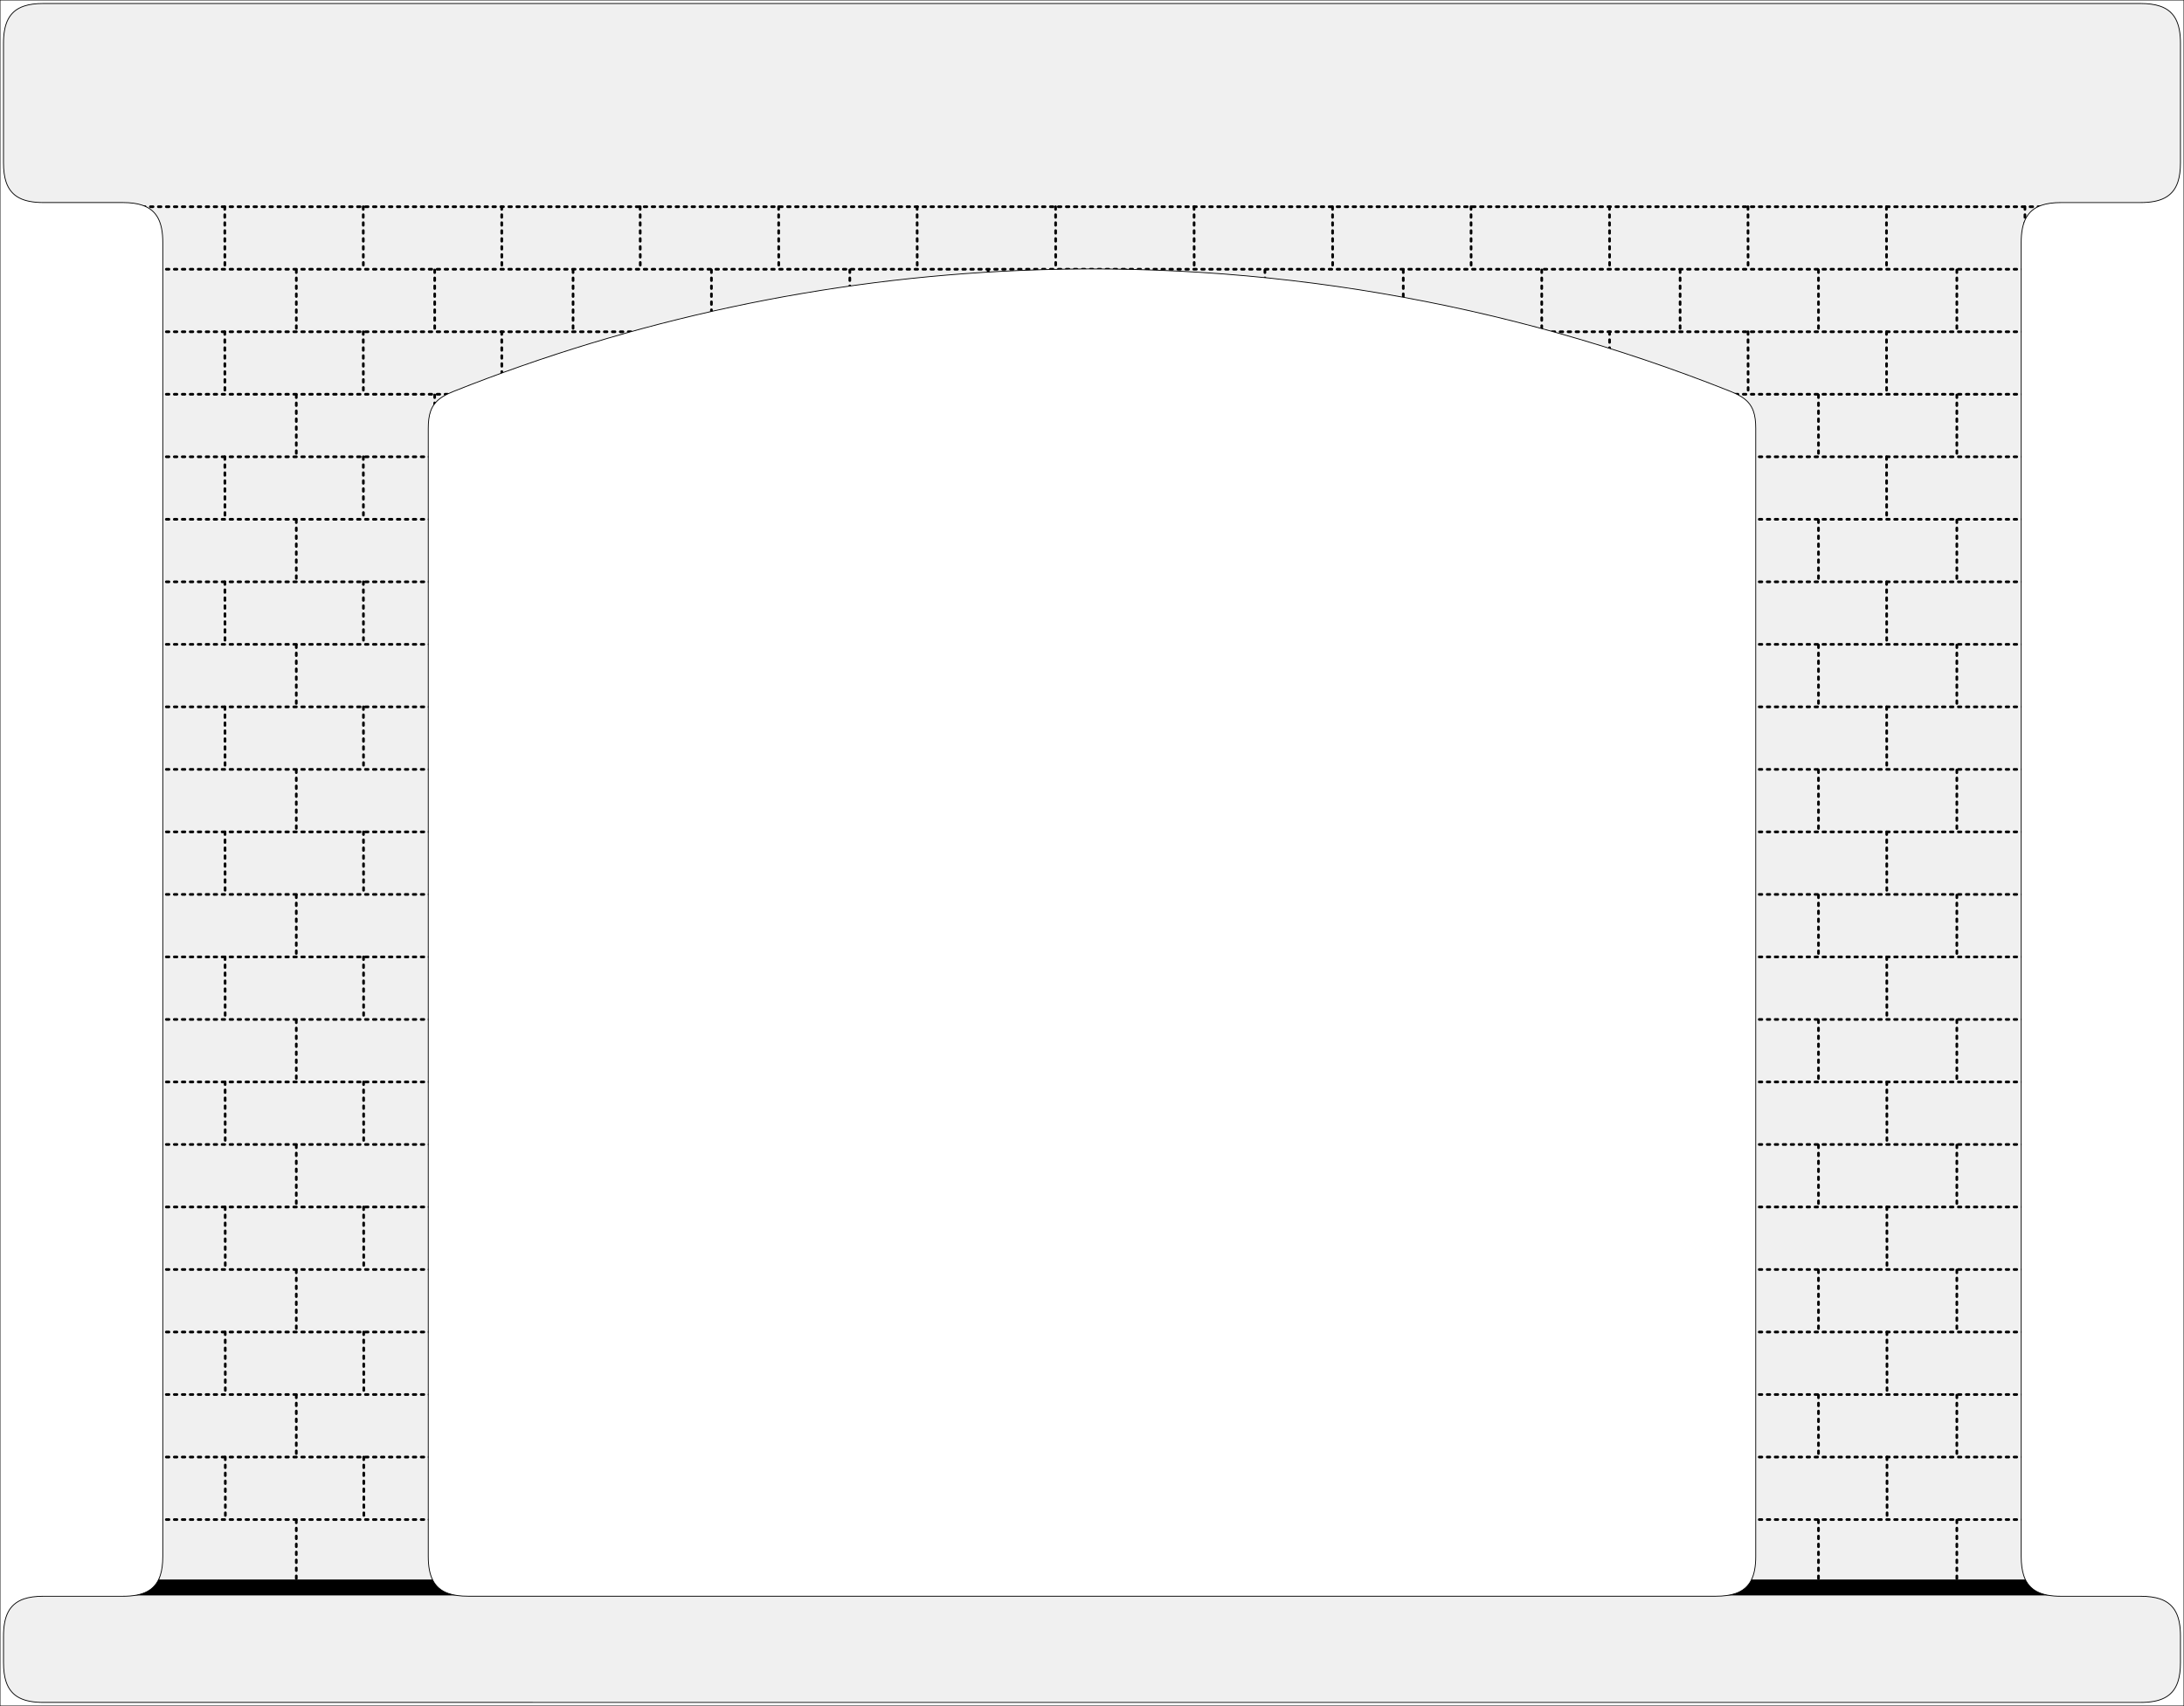
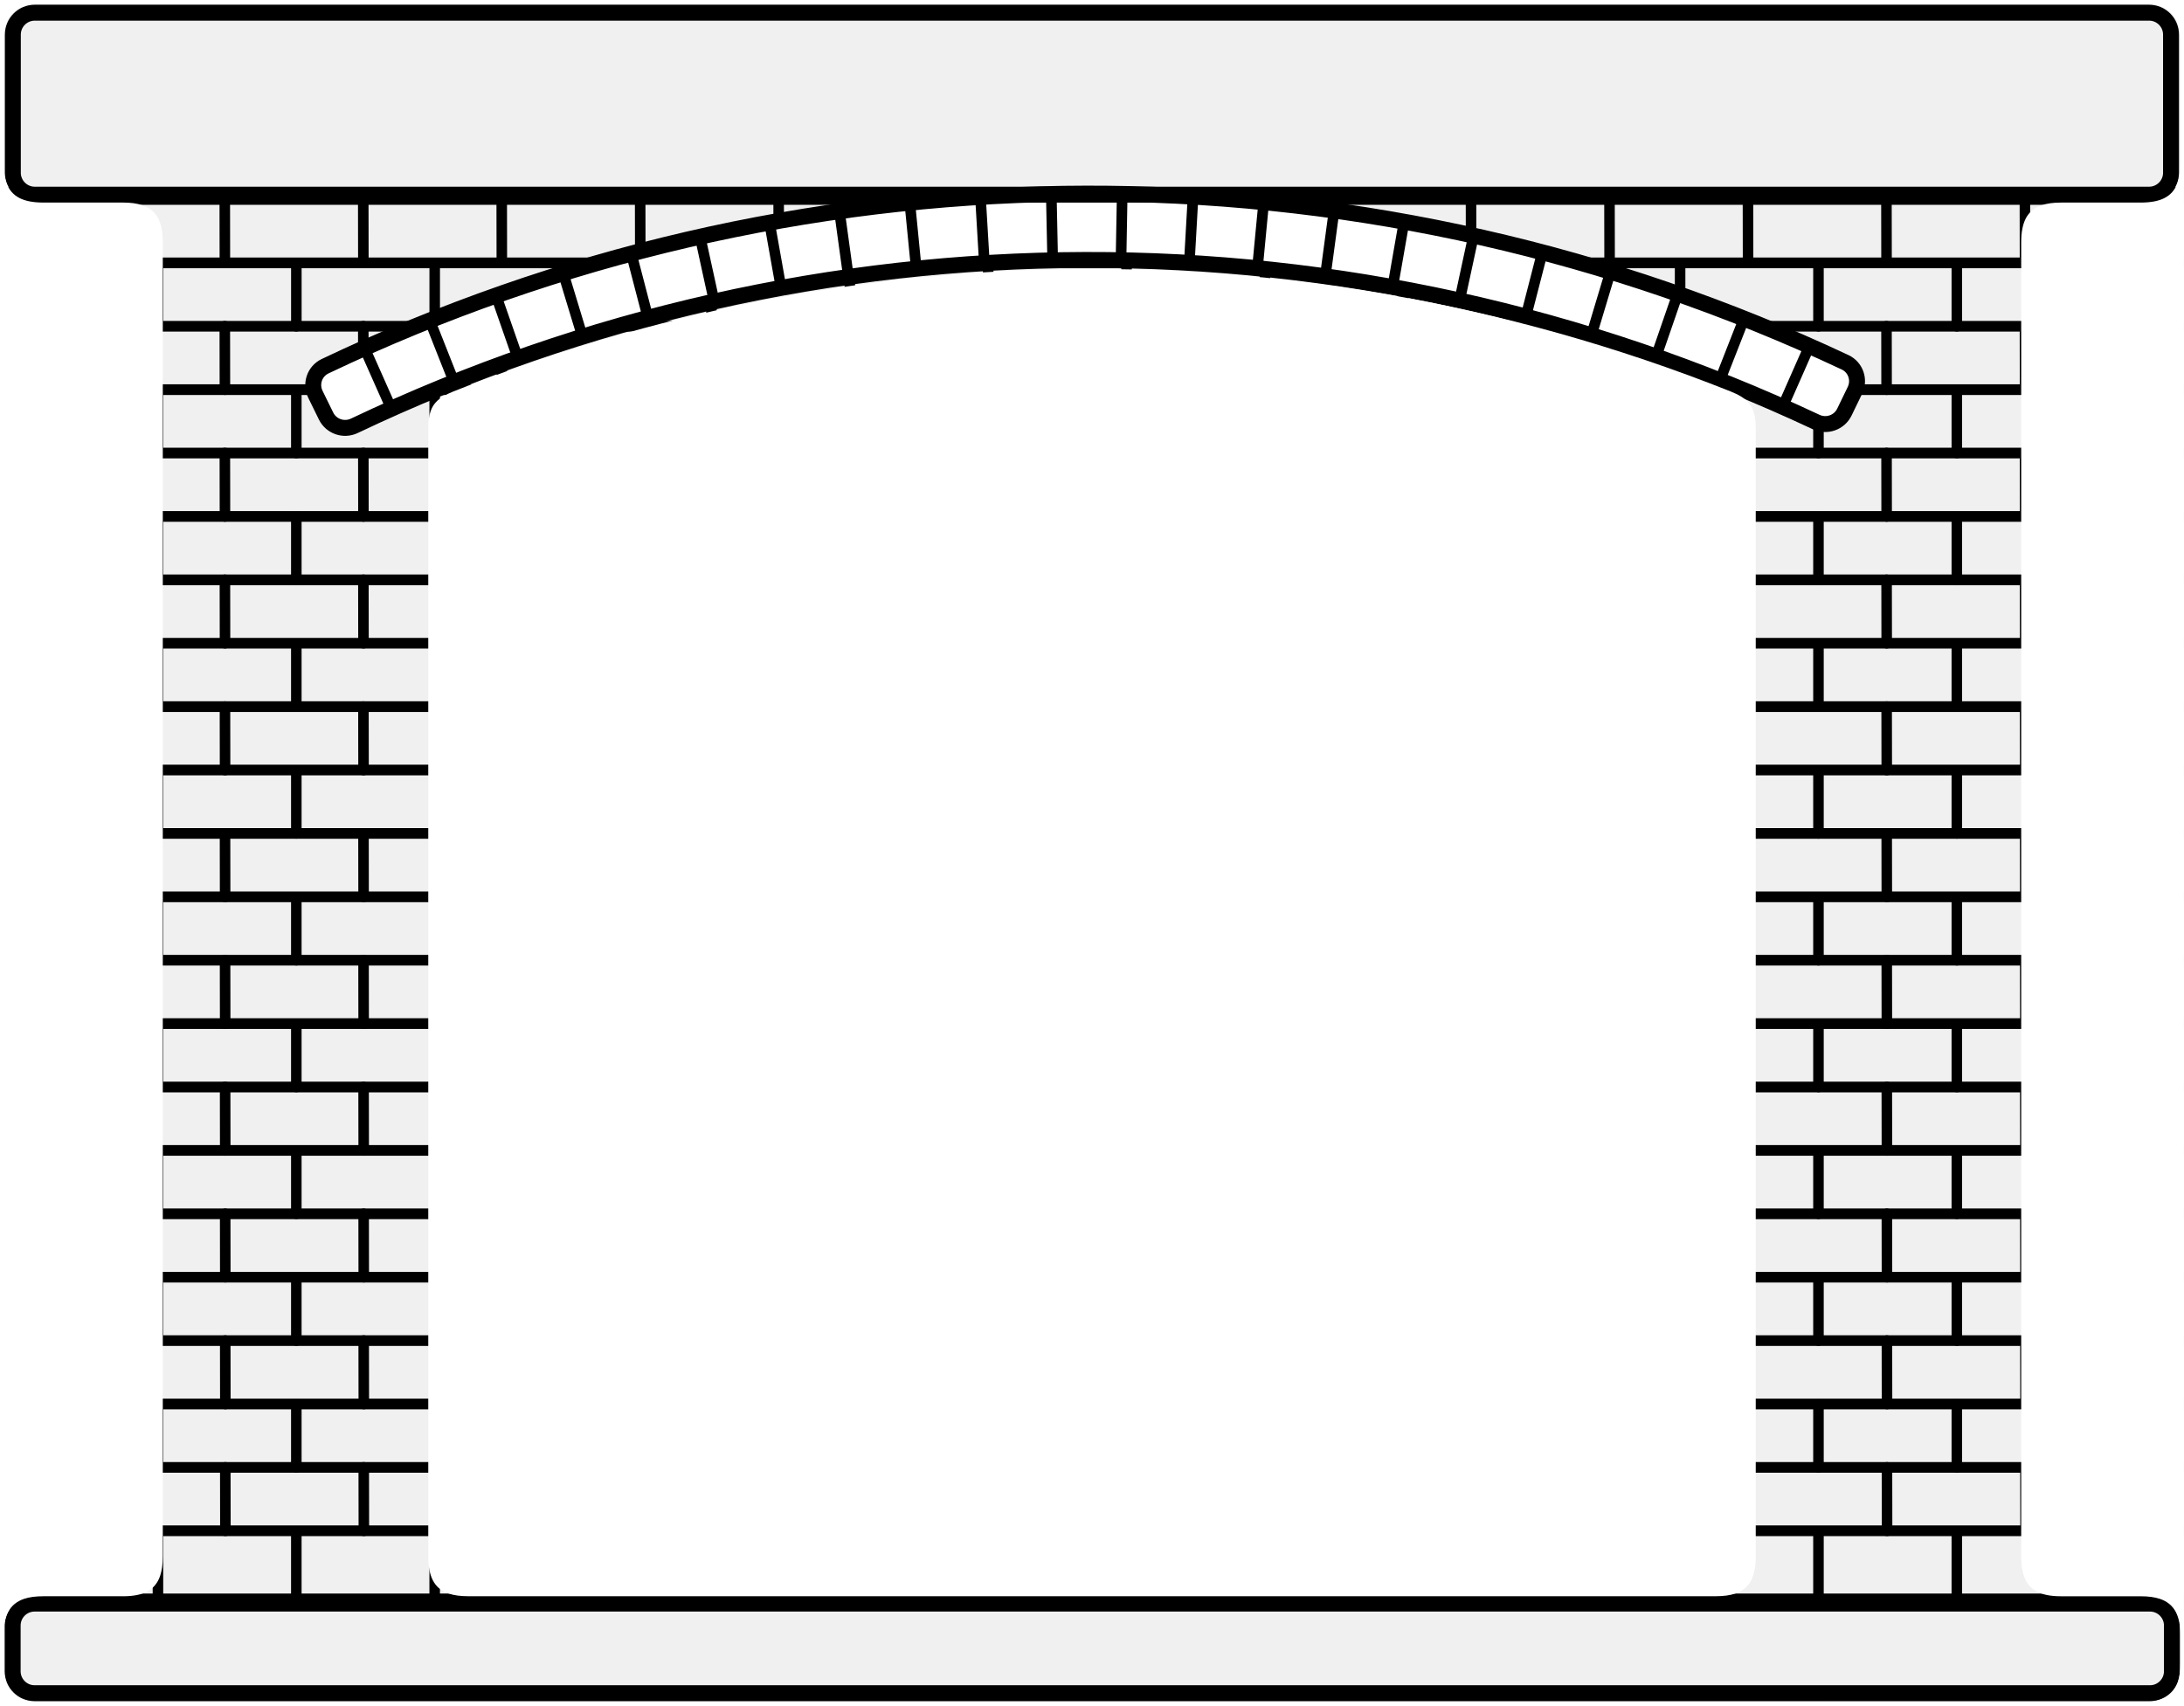
<svg xmlns="http://www.w3.org/2000/svg" width="82.265mm" height="64.265mm" viewBox="0 0 82.265 64.265" version="1.1" id="svg1" xml:space="preserve">
  <defs id="defs1">
    <marker id="DistanceX" orient="auto" refX="0" refY="0" style="overflow:visible">
      <path d="M 3,-3 -3,3 M 0,-5 V 5" style="stroke:#000000;stroke-width:0.5" id="path1" />
    </marker>
    <pattern id="Hatch" patternUnits="userSpaceOnUse" width="8" height="8" x="0" y="0">
      <path d="M8 4 l-4,4" stroke="#000000" stroke-width="0.25" linecap="square" id="path2" />
      <path d="M6 2 l-4,4" stroke="#000000" stroke-width="0.25" linecap="square" id="path3" />
      <path d="M4 0 l-4,4" stroke="#000000" stroke-width="0.25" linecap="square" id="path4" />
    </pattern>
    <symbol id="*MODEL_SPACE" />
    <symbol id="*PAPER_SPACE" />
  </defs>
  <g id="layer2" style="stroke-width:0.6;stroke-dasharray:none">
-     <path style="fill:#ffffff;stroke:#000000;stroke-width:0.6;stroke-linecap:round;stroke-linejoin:round;stroke-dasharray:none" d="M 0,59.8 H 82.265" id="path42" />
-     <path style="display:inline;fill:none;fill-opacity:1;fill-rule:nonzero;stroke:#000000;stroke-width:0.1;stroke-linecap:round;stroke-linejoin:round;stroke-dasharray:0.1,0.2;stroke-opacity:1;stroke-dashoffset:0" d="M 146.16,173.367 H 63.895 m 82.265,2.355 H 63.895 m 82.265,2.355 H 63.895 m 82.265,2.355 H 63.895 m 82.265,2.355 H 63.895 m 82.265,2.355 H 63.895 m 82.265,2.355 H 63.895 m 82.265,2.355 H 63.895 m 82.265,2.355 H 63.895 m 82.265,2.355 H 63.895 m 82.265,2.355 H 63.895 m 82.265,2.355 H 63.895 m 82.265,2.355 H 63.895 m 82.265,2.355 H 63.895 m 82.265,2.355 H 63.895 m 82.265,2.355 H 63.895 m 82.265,2.355 H 63.895 m 82.265,2.355 H 63.895 m 82.265,2.355 H 63.895 m 82.265,2.355 H 63.895 m 82.265,2.355 H 63.895 m 82.265,2.355 H 63.895" id="path104" transform="translate(-63.89529,-165.5799)" />
-     <path style="fill:none;fill-opacity:1;fill-rule:nonzero;stroke:#000000;stroke-width:0.1;stroke-linecap:round;stroke-linejoin:round;stroke-dasharray:0.1, 0.2;stroke-dashoffset:0;stroke-opacity:1" d="m 8.78,7.787 0.004,2.355 m 5.212,-2.355 0.004,2.355 m 5.212,-2.355 0.004,2.355 m 5.212,-2.355 0.004,2.355 M 29.643,7.787 29.647,10.142 m 5.212,-2.355 0.004,2.355 m 5.212,-2.355 0.004,2.355 m 5.212,-2.355 0.004,2.355 m 5.212,-2.355 0.004,2.355 m 5.212,-2.355 0.004,2.355 m 5.212,-2.355 0.004,2.355 m 5.212,-2.355 0.004,2.355 m 5.212,-2.355 0.004,2.355 m 5.212,-2.355 0.004,2.355 m 5.212,-2.355 0.004,2.355 m 5.212,-2.355 0.004,2.355 m -78.242,2.355 0.004,2.355 m 5.212,-2.355 0.004,2.355 m 5.212,-2.355 0.004,2.355 m 5.212,-2.355 0.004,2.355 m 5.212,-2.355 0.004,2.355 m 5.212,-2.355 0.004,2.355 m 5.212,-2.355 0.004,2.355 m 5.212,-2.355 0.004,2.355 m 5.212,-2.355 0.004,2.355 m 5.212,-2.355 0.004,2.355 m 5.212,-2.355 0.004,2.355 m 5.212,-2.355 0.004,2.355 m 5.212,-2.355 0.004,2.355 m 5.212,-2.355 0.004,2.355 m 5.212,-2.355 0.004,2.355 m 5.212,-2.355 0.004,2.355 m -78.242,2.355 0.004,2.355 m 5.212,-2.355 0.004,2.355 m 5.212,-2.355 0.004,2.355 m 5.212,-2.355 0.004,2.355 m 5.212,-2.355 0.004,2.355 m 5.212,-2.355 0.004,2.355 m 5.212,-2.355 0.004,2.355 m 5.212,-2.355 0.004,2.355 m 5.212,-2.355 0.004,2.355 m 5.212,-2.355 0.004,2.355 m 5.212,-2.355 0.004,2.355 m 5.212,-2.355 0.004,2.355 m 5.212,-2.355 0.004,2.355 m 5.212,-2.355 0.004,2.355 m 5.212,-2.355 0.004,2.355 m 5.212,-2.355 0.004,2.355 m -78.242,2.355 0.004,2.355 m 5.212,-2.355 0.004,2.355 m 5.212,-2.355 0.004,2.355 m 5.212,-2.355 0.004,2.355 m 5.212,-2.355 0.004,2.355 m 5.212,-2.355 0.004,2.355 m 5.212,-2.355 0.004,2.355 m 5.212,-2.355 0.004,2.355 m 5.212,-2.355 0.004,2.355 m 5.212,-2.355 0.004,2.355 m 5.212,-2.355 0.004,2.355 m 5.212,-2.355 0.004,2.355 m 5.212,-2.355 0.004,2.355 m 5.212,-2.355 0.004,2.355 m 5.212,-2.355 0.004,2.355 m 5.212,-2.355 0.004,2.355 m -78.242,2.355 0.004,2.355 m 5.212,-2.355 0.004,2.355 m 5.212,-2.355 0.004,2.355 m 5.212,-2.355 0.004,2.355 m 5.212,-2.355 0.004,2.355 m 5.212,-2.355 0.004,2.355 m 5.212,-2.355 0.004,2.355 m 5.212,-2.355 0.004,2.355 m 5.212,-2.355 0.004,2.355 m 5.212,-2.355 0.004,2.355 m 5.212,-2.355 0.004,2.355 m 5.212,-2.355 0.004,2.355 m 5.212,-2.355 0.004,2.355 m 5.212,-2.355 0.004,2.355 m 5.212,-2.355 0.004,2.355 m 5.212,-2.355 0.004,2.355 m -78.242,2.355 0.004,2.355 m 5.212,-2.355 0.004,2.355 m 5.212,-2.355 0.004,2.355 m 5.212,-2.355 0.004,2.355 m 5.212,-2.355 0.004,2.355 m 5.212,-2.355 0.004,2.355 m 5.212,-2.355 0.004,2.355 m 5.212,-2.355 0.004,2.355 m 5.212,-2.355 0.004,2.355 m 5.212,-2.355 0.004,2.355 m 5.212,-2.355 0.004,2.355 m 5.212,-2.355 0.004,2.355 m 5.212,-2.355 0.004,2.355 m 5.212,-2.355 0.004,2.355 m 5.212,-2.355 0.004,2.355 m 5.212,-2.355 0.004,2.355 m -78.242,2.355 0.004,2.355 m 5.212,-2.355 0.004,2.355 m 5.212,-2.355 0.004,2.355 m 5.212,-2.355 0.004,2.355 m 5.212,-2.355 0.004,2.355 m 5.212,-2.355 0.004,2.355 m 5.212,-2.355 0.004,2.355 m 5.212,-2.355 0.004,2.355 m 5.212,-2.355 0.004,2.355 m 5.212,-2.355 0.004,2.355 m 5.212,-2.355 0.004,2.355 m 5.212,-2.355 0.004,2.355 m 5.212,-2.355 0.004,2.355 m 5.212,-2.355 0.004,2.355 m 5.212,-2.355 0.004,2.355 m 5.212,-2.355 0.004,2.355 m -78.242,2.355 0.004,2.355 m 5.212,-2.355 0.004,2.355 m 5.212,-2.355 0.004,2.355 m 5.212,-2.355 0.004,2.355 m 5.212,-2.355 0.004,2.355 m 5.212,-2.355 0.004,2.355 m 5.212,-2.355 0.004,2.355 m 5.212,-2.355 0.004,2.355 m 5.212,-2.355 0.004,2.355 m 5.212,-2.355 0.004,2.355 m 5.212,-2.355 0.004,2.355 m 5.212,-2.355 0.004,2.355 m 5.212,-2.355 0.004,2.355 m 5.212,-2.355 0.004,2.355 m 5.212,-2.355 0.004,2.355 m 5.212,-2.355 0.004,2.355 m -78.242,2.355 0.004,2.355 m 5.212,-2.355 0.004,2.355 m 5.212,-2.355 0.004,2.355 m 5.212,-2.355 0.004,2.355 m 5.212,-2.355 0.004,2.355 m 5.212,-2.355 0.004,2.355 m 5.212,-2.355 0.004,2.355 m 5.212,-2.355 0.004,2.355 m 5.212,-2.355 0.004,2.355 m 5.212,-2.355 0.004,2.355 m 5.212,-2.355 0.004,2.355 m 5.212,-2.355 0.004,2.355 m 5.212,-2.355 0.004,2.355 m 5.212,-2.355 0.004,2.355 m 5.212,-2.355 0.004,2.355 m 5.212,-2.355 0.004,2.355 m -78.242,2.355 0.004,2.355 m 5.212,-2.355 0.004,2.355 m 5.212,-2.355 0.004,2.355 m 5.212,-2.355 0.004,2.355 m 5.212,-2.355 0.004,2.355 m 5.212,-2.355 0.004,2.355 m 5.212,-2.355 0.004,2.355 m 5.212,-2.355 0.004,2.355 m 5.212,-2.355 0.004,2.355 m 5.212,-2.355 0.004,2.355 m 5.212,-2.355 0.004,2.355 m 5.212,-2.355 0.004,2.355 m 5.212,-2.355 0.004,2.355 m 5.212,-2.355 0.004,2.355 m 5.212,-2.355 0.004,2.355 m 5.212,-2.355 0.004,2.355 m -78.242,2.355 0.004,2.355 m 5.212,-2.355 0.004,2.355 m 5.212,-2.355 0.004,2.355 m 5.212,-2.355 0.004,2.355 m 5.212,-2.355 0.004,2.355 m 5.212,-2.355 0.004,2.355 m 5.212,-2.355 0.004,2.355 m 5.212,-2.355 0.004,2.355 m 5.212,-2.355 0.004,2.355 m 5.212,-2.355 0.004,2.355 m 5.212,-2.355 0.004,2.355 m 5.212,-2.355 0.004,2.355 m 5.212,-2.355 0.004,2.355 m 5.212,-2.355 0.004,2.355 m 5.212,-2.355 0.004,2.355 m 5.212,-2.355 0.004,2.355" id="path113" transform="translate(-5.529833)" />
-     <path style="fill:none;fill-opacity:1;fill-rule:nonzero;stroke:#000000;stroke-width:0.1;stroke-linecap:round;stroke-linejoin:round;stroke-dasharray:0.1, 0.2;stroke-dashoffset:0;stroke-opacity:1" d="m 11.161,10.169 v 2.328 m 5.212,-2.328 v 2.328 m 5.212,-2.328 v 2.328 m 5.212,-2.328 v 2.328 m 5.212,-2.328 v 2.328 m 5.212,-2.328 v 2.328 m 5.212,-2.328 v 2.328 m 5.212,-2.328 v 2.328 m 5.212,-2.328 v 2.328 m 5.212,-2.328 v 2.328 M 63.284,10.169 v 2.328 m 5.212,-2.328 v 2.328 m 5.212,-2.328 v 2.328 m 5.212,-2.328 v 2.328 m 5.212,-2.328 v 2.328 m 5.212,-2.328 v 2.328 m -78.184,2.381 v 2.328 m 5.212,-2.328 v 2.328 m 5.212,-2.328 v 2.328 m 5.212,-2.328 v 2.328 m 5.212,-2.328 v 2.328 m 5.212,-2.328 v 2.328 m 5.212,-2.328 v 2.328 m 5.212,-2.328 v 2.328 m 5.212,-2.328 v 2.328 m 5.212,-2.328 v 2.328 M 63.284,14.878 v 2.328 m 5.212,-2.328 v 2.328 m 5.212,-2.328 v 2.328 m 5.212,-2.328 v 2.328 m 5.212,-2.328 v 2.328 m 5.212,-2.328 v 2.328 m -78.184,2.381 v 2.328 m 5.212,-2.328 v 2.328 m 5.212,-2.328 v 2.328 m 5.212,-2.328 v 2.328 m 5.212,-2.328 v 2.328 m 5.212,-2.328 v 2.328 m 5.212,-2.328 v 2.328 m 5.212,-2.328 v 2.328 m 5.212,-2.328 v 2.328 m 5.212,-2.328 v 2.328 M 63.284,19.588 v 2.328 m 5.212,-2.328 v 2.328 m 5.212,-2.328 v 2.328 m 5.212,-2.328 v 2.328 m 5.212,-2.328 v 2.328 m 5.212,-2.328 v 2.328 m -78.184,2.381 v 2.328 m 5.212,-2.328 v 2.328 m 5.212,-2.328 v 2.328 m 5.212,-2.328 v 2.328 m 5.212,-2.328 v 2.328 m 5.212,-2.328 v 2.328 m 5.212,-2.328 v 2.328 m 5.212,-2.328 v 2.328 m 5.212,-2.328 v 2.328 m 5.212,-2.328 V 26.626 M 63.284,24.297 v 2.328 m 5.212,-2.328 v 2.328 m 5.212,-2.328 v 2.328 m 5.212,-2.328 v 2.328 m 5.212,-2.328 v 2.328 m 5.212,-2.328 v 2.328 m -78.184,2.381 v 2.328 m 5.212,-2.328 v 2.328 m 5.212,-2.328 v 2.328 m 5.212,-2.328 v 2.328 m 5.212,-2.328 v 2.328 m 5.212,-2.328 v 2.328 m 5.212,-2.328 v 2.328 m 5.212,-2.328 v 2.328 m 5.212,-2.328 v 2.328 m 5.212,-2.328 v 2.328 M 63.284,29.007 v 2.328 m 5.212,-2.328 v 2.328 m 5.212,-2.328 v 2.328 m 5.212,-2.328 v 2.328 m 5.212,-2.328 v 2.328 m 5.212,-2.328 v 2.328 m -78.184,2.381 v 2.328 m 5.212,-2.328 v 2.328 m 5.212,-2.328 v 2.328 m 5.212,-2.328 v 2.328 m 5.212,-2.328 v 2.328 m 5.212,-2.328 v 2.328 m 5.212,-2.328 v 2.328 m 5.212,-2.328 v 2.328 m 5.212,-2.328 v 2.328 m 5.212,-2.328 v 2.328 M 63.284,33.717 v 2.328 m 5.212,-2.328 v 2.328 m 5.212,-2.328 v 2.328 m 5.212,-2.328 v 2.328 m 5.212,-2.328 v 2.328 m 5.212,-2.328 v 2.328 m -78.184,2.381 v 2.328 m 5.212,-2.328 v 2.328 m 5.212,-2.328 v 2.328 m 5.212,-2.328 v 2.328 m 5.212,-2.328 v 2.328 m 5.212,-2.328 v 2.328 m 5.212,-2.328 v 2.328 m 5.212,-2.328 v 2.328 m 5.212,-2.328 v 2.328 m 5.212,-2.328 v 2.328 M 63.284,38.426 v 2.328 m 5.212,-2.328 v 2.328 m 5.212,-2.328 v 2.328 m 5.212,-2.328 v 2.328 m 5.212,-2.328 v 2.328 m 5.212,-2.328 v 2.328 m -78.184,2.381 v 2.328 m 5.212,-2.328 v 2.328 m 5.212,-2.328 v 2.328 m 5.212,-2.328 v 2.328 m 5.212,-2.328 v 2.328 m 5.212,-2.328 v 2.328 m 5.212,-2.328 v 2.328 m 5.212,-2.328 v 2.328 m 5.212,-2.328 v 2.328 m 5.212,-2.328 v 2.328 M 63.284,43.136 v 2.328 m 5.212,-2.328 v 2.328 m 5.212,-2.328 v 2.328 m 5.212,-2.328 v 2.328 m 5.212,-2.328 v 2.328 m 5.212,-2.328 v 2.328 m -78.184,2.381 v 2.328 m 5.212,-2.328 v 2.328 m 5.212,-2.328 v 2.328 m 5.212,-2.328 v 2.328 m 5.212,-2.328 v 2.328 m 5.212,-2.328 v 2.328 m 5.212,-2.328 v 2.328 m 5.212,-2.328 v 2.328 m 5.212,-2.328 v 2.328 m 5.212,-2.328 V 50.174 M 63.284,47.845 v 2.328 m 5.212,-2.328 v 2.328 m 5.212,-2.328 v 2.328 m 5.212,-2.328 v 2.328 m 5.212,-2.328 v 2.328 m 5.212,-2.328 v 2.328 m -78.184,2.381 v 2.328 m 5.212,-2.328 v 2.328 m 5.212,-2.328 v 2.328 m 5.212,-2.328 v 2.328 m 5.212,-2.328 v 2.328 m 5.212,-2.328 v 2.328 m 5.212,-2.328 v 2.328 m 5.212,-2.328 v 2.328 m 5.212,-2.328 v 2.328 m 5.212,-2.328 v 2.328 M 63.284,52.555 v 2.328 m 5.212,-2.328 v 2.328 m 5.212,-2.328 v 2.328 m 5.212,-2.328 v 2.328 m 5.212,-2.328 v 2.328 m 5.212,-2.328 v 2.328 m -78.184,2.381 v 2.328 m 5.212,-2.328 v 2.328 m 5.212,-2.328 v 2.328 m 5.212,-2.328 v 2.328 m 5.212,-2.328 v 2.328 m 5.212,-2.328 v 2.328 m 5.212,-2.328 v 2.328 m 5.212,-2.328 v 2.328 m 5.212,-2.328 v 2.328 m 5.212,-2.328 v 2.328 M 63.284,57.265 v 2.328 m 5.212,-2.328 v 2.328 m 5.212,-2.328 v 2.328 m 5.212,-2.328 v 2.328 m 5.212,-2.328 v 2.328 m 5.212,-2.328 v 2.328" id="path114" transform="translate(-5.211083)" />
+     <path style="fill:#ffffff;stroke:#000000;stroke-width:0.6;stroke-linecap:round;stroke-linejoin:round;stroke-dasharray:none" d="M 0,60.329 H 82.265" id="path42" />
+     <g id="g2" transform="matrix(0.999983,0,0,1.014076,7.0049632e-4,-0.3829034)" style="stroke-width:0.397;stroke-dasharray:none">
+       <path style="display:inline;fill:none;fill-opacity:1;fill-rule:nonzero;stroke:#000000;stroke-width:0.397;stroke-linecap:round;stroke-linejoin:round;stroke-dasharray:none;stroke-dashoffset:0;stroke-opacity:1" d="M 146.16,173.367 H 63.895 m 82.265,2.355 H 63.895 m 82.265,2.355 H 63.895 m 82.265,2.355 H 63.895 m 82.265,2.355 H 63.895 m 82.265,2.355 H 63.895 m 82.265,2.355 H 63.895 m 82.265,2.355 H 63.895 m 82.265,2.355 H 63.895 m 82.265,2.355 H 63.895 m 82.265,2.355 H 63.895 m 82.265,2.355 H 63.895 m 82.265,2.355 H 63.895 m 82.265,2.355 H 63.895 m 82.265,2.355 H 63.895 m 82.265,2.355 H 63.895 m 82.265,2.355 H 63.895 m 82.265,2.355 H 63.895 m 82.265,2.355 H 63.895 m 82.265,2.355 H 63.895 m 82.265,2.355 H 63.895 m 82.265,2.355 H 63.895" id="path104" transform="translate(-63.89529,-165.5799)" />
+       <path style="fill:none;fill-opacity:1;fill-rule:nonzero;stroke:#000000;stroke-width:0.397;stroke-linecap:round;stroke-linejoin:round;stroke-dasharray:none;stroke-dashoffset:0;stroke-opacity:1" d="m 8.78,7.787 0.004,2.355 m 5.212,-2.355 0.004,2.355 m 5.212,-2.355 0.004,2.355 m 5.212,-2.355 0.004,2.355 M 29.643,7.787 29.647,10.142 m 5.212,-2.355 0.004,2.355 m 5.212,-2.355 0.004,2.355 m 5.212,-2.355 0.004,2.355 m 5.212,-2.355 0.004,2.355 m 5.212,-2.355 0.004,2.355 m 5.212,-2.355 0.004,2.355 m 5.212,-2.355 0.004,2.355 m 5.212,-2.355 0.004,2.355 m 5.212,-2.355 0.004,2.355 m 5.212,-2.355 0.004,2.355 m 5.212,-2.355 0.004,2.355 m -78.242,2.355 0.004,2.355 m 5.212,-2.355 0.004,2.355 m 5.212,-2.355 0.004,2.355 m 5.212,-2.355 0.004,2.355 m 5.212,-2.355 0.004,2.355 m 5.212,-2.355 0.004,2.355 m 5.212,-2.355 0.004,2.355 m 5.212,-2.355 0.004,2.355 m 5.212,-2.355 0.004,2.355 m 5.212,-2.355 0.004,2.355 m 5.212,-2.355 0.004,2.355 m 5.212,-2.355 0.004,2.355 m 5.212,-2.355 0.004,2.355 m 5.212,-2.355 0.004,2.355 m 5.212,-2.355 0.004,2.355 m 5.212,-2.355 0.004,2.355 m -78.242,2.355 0.004,2.355 m 5.212,-2.355 0.004,2.355 m 5.212,-2.355 0.004,2.355 m 5.212,-2.355 0.004,2.355 m 5.212,-2.355 0.004,2.355 m 5.212,-2.355 0.004,2.355 m 5.212,-2.355 0.004,2.355 m 5.212,-2.355 0.004,2.355 m 5.212,-2.355 0.004,2.355 m 5.212,-2.355 0.004,2.355 m 5.212,-2.355 0.004,2.355 m 5.212,-2.355 0.004,2.355 m 5.212,-2.355 0.004,2.355 m 5.212,-2.355 0.004,2.355 m 5.212,-2.355 0.004,2.355 m 5.212,-2.355 0.004,2.355 m -78.242,2.355 0.004,2.355 m 5.212,-2.355 0.004,2.355 m 5.212,-2.355 0.004,2.355 m 5.212,-2.355 0.004,2.355 m 5.212,-2.355 0.004,2.355 m 5.212,-2.355 0.004,2.355 m 5.212,-2.355 0.004,2.355 m 5.212,-2.355 0.004,2.355 m 5.212,-2.355 0.004,2.355 m 5.212,-2.355 0.004,2.355 m 5.212,-2.355 0.004,2.355 m 5.212,-2.355 0.004,2.355 m 5.212,-2.355 0.004,2.355 m 5.212,-2.355 0.004,2.355 m 5.212,-2.355 0.004,2.355 m 5.212,-2.355 0.004,2.355 m -78.242,2.355 0.004,2.355 m 5.212,-2.355 0.004,2.355 m 5.212,-2.355 0.004,2.355 m 5.212,-2.355 0.004,2.355 m 5.212,-2.355 0.004,2.355 m 5.212,-2.355 0.004,2.355 m 5.212,-2.355 0.004,2.355 m 5.212,-2.355 0.004,2.355 m 5.212,-2.355 0.004,2.355 m 5.212,-2.355 0.004,2.355 m 5.212,-2.355 0.004,2.355 m 5.212,-2.355 0.004,2.355 m 5.212,-2.355 0.004,2.355 m 5.212,-2.355 0.004,2.355 m 5.212,-2.355 0.004,2.355 m 5.212,-2.355 0.004,2.355 m -78.242,2.355 0.004,2.355 m 5.212,-2.355 0.004,2.355 m 5.212,-2.355 0.004,2.355 m 5.212,-2.355 0.004,2.355 m 5.212,-2.355 0.004,2.355 m 5.212,-2.355 0.004,2.355 m 5.212,-2.355 0.004,2.355 m 5.212,-2.355 0.004,2.355 m 5.212,-2.355 0.004,2.355 m 5.212,-2.355 0.004,2.355 m 5.212,-2.355 0.004,2.355 m 5.212,-2.355 0.004,2.355 m 5.212,-2.355 0.004,2.355 m 5.212,-2.355 0.004,2.355 m 5.212,-2.355 0.004,2.355 m 5.212,-2.355 0.004,2.355 m -78.242,2.355 0.004,2.355 m 5.212,-2.355 0.004,2.355 m 5.212,-2.355 0.004,2.355 m 5.212,-2.355 0.004,2.355 m 5.212,-2.355 0.004,2.355 m 5.212,-2.355 0.004,2.355 m 5.212,-2.355 0.004,2.355 m 5.212,-2.355 0.004,2.355 m 5.212,-2.355 0.004,2.355 m 5.212,-2.355 0.004,2.355 m 5.212,-2.355 0.004,2.355 m 5.212,-2.355 0.004,2.355 m 5.212,-2.355 0.004,2.355 m 5.212,-2.355 0.004,2.355 m 5.212,-2.355 0.004,2.355 m 5.212,-2.355 0.004,2.355 m -78.242,2.355 0.004,2.355 m 5.212,-2.355 0.004,2.355 m 5.212,-2.355 0.004,2.355 m 5.212,-2.355 0.004,2.355 m 5.212,-2.355 0.004,2.355 m 5.212,-2.355 0.004,2.355 m 5.212,-2.355 0.004,2.355 m 5.212,-2.355 0.004,2.355 m 5.212,-2.355 0.004,2.355 m 5.212,-2.355 0.004,2.355 m 5.212,-2.355 0.004,2.355 m 5.212,-2.355 0.004,2.355 m 5.212,-2.355 0.004,2.355 m 5.212,-2.355 0.004,2.355 m 5.212,-2.355 0.004,2.355 m 5.212,-2.355 0.004,2.355 m -78.242,2.355 0.004,2.355 m 5.212,-2.355 0.004,2.355 m 5.212,-2.355 0.004,2.355 m 5.212,-2.355 0.004,2.355 m 5.212,-2.355 0.004,2.355 m 5.212,-2.355 0.004,2.355 m 5.212,-2.355 0.004,2.355 m 5.212,-2.355 0.004,2.355 m 5.212,-2.355 0.004,2.355 m 5.212,-2.355 0.004,2.355 m 5.212,-2.355 0.004,2.355 m 5.212,-2.355 0.004,2.355 m 5.212,-2.355 0.004,2.355 m 5.212,-2.355 0.004,2.355 m 5.212,-2.355 0.004,2.355 m 5.212,-2.355 0.004,2.355 m -78.242,2.355 0.004,2.355 m 5.212,-2.355 0.004,2.355 m 5.212,-2.355 0.004,2.355 m 5.212,-2.355 0.004,2.355 m 5.212,-2.355 0.004,2.355 m 5.212,-2.355 0.004,2.355 m 5.212,-2.355 0.004,2.355 m 5.212,-2.355 0.004,2.355 m 5.212,-2.355 0.004,2.355 m 5.212,-2.355 0.004,2.355 m 5.212,-2.355 0.004,2.355 m 5.212,-2.355 0.004,2.355 m 5.212,-2.355 0.004,2.355 m 5.212,-2.355 0.004,2.355 m 5.212,-2.355 0.004,2.355 m 5.212,-2.355 0.004,2.355 m -78.242,2.355 0.004,2.355 m 5.212,-2.355 0.004,2.355 m 5.212,-2.355 0.004,2.355 m 5.212,-2.355 0.004,2.355 m 5.212,-2.355 0.004,2.355 m 5.212,-2.355 0.004,2.355 m 5.212,-2.355 0.004,2.355 m 5.212,-2.355 0.004,2.355 m 5.212,-2.355 0.004,2.355 m 5.212,-2.355 0.004,2.355 m 5.212,-2.355 0.004,2.355 m 5.212,-2.355 0.004,2.355 m 5.212,-2.355 0.004,2.355 m 5.212,-2.355 0.004,2.355 m 5.212,-2.355 0.004,2.355 m 5.212,-2.355 0.004,2.355" id="path113" transform="translate(-5.529833)" />
+       <path style="fill:none;fill-opacity:1;fill-rule:nonzero;stroke:#000000;stroke-width:0.397;stroke-linecap:round;stroke-linejoin:round;stroke-dasharray:none;stroke-dashoffset:0;stroke-opacity:1" d="m 11.161,10.169 v 2.328 m 5.212,-2.328 v 2.328 m 5.212,-2.328 v 2.328 m 5.212,-2.328 v 2.328 m 5.212,-2.328 v 2.328 m 5.212,-2.328 v 2.328 m 5.212,-2.328 v 2.328 m 5.212,-2.328 v 2.328 m 5.212,-2.328 v 2.328 m 5.212,-2.328 v 2.328 M 63.284,10.169 v 2.328 m 5.212,-2.328 v 2.328 m 5.212,-2.328 v 2.328 m 5.212,-2.328 v 2.328 m 5.212,-2.328 v 2.328 m -72.972,2.381 v 2.328 m 5.212,-2.328 v 2.328 m 5.212,-2.328 v 2.328 m 5.212,-2.328 v 2.328 m 5.212,-2.328 v 2.328 m 5.212,-2.328 v 2.328 m 5.212,-2.328 v 2.328 m 5.212,-2.328 v 2.328 m 5.212,-2.328 v 2.328 m 5.212,-2.328 v 2.328 M 63.284,14.878 v 2.328 m 5.212,-2.328 v 2.328 m 5.212,-2.328 v 2.328 m 5.212,-2.328 v 2.328 m 5.212,-2.328 v 2.328 m -72.972,2.381 v 2.328 m 5.212,-2.328 v 2.328 m 5.212,-2.328 v 2.328 m 5.212,-2.328 v 2.328 m 5.212,-2.328 v 2.328 m 5.212,-2.328 v 2.328 m 5.212,-2.328 v 2.328 m 5.212,-2.328 v 2.328 m 5.212,-2.328 v 2.328 m 5.212,-2.328 v 2.328 M 63.284,19.588 v 2.328 m 5.212,-2.328 v 2.328 m 5.212,-2.328 v 2.328 m 5.212,-2.328 v 2.328 m 5.212,-2.328 v 2.328 m -72.972,2.381 v 2.328 m 5.212,-2.328 v 2.328 m 5.212,-2.328 v 2.328 m 5.212,-2.328 v 2.328 m 5.212,-2.328 v 2.328 m 5.212,-2.328 v 2.328 m 5.212,-2.328 v 2.328 m 5.212,-2.328 v 2.328 m 5.212,-2.328 v 2.328 m 5.212,-2.328 V 26.626 M 63.284,24.297 v 2.328 m 5.212,-2.328 v 2.328 m 5.212,-2.328 v 2.328 m 5.212,-2.328 v 2.328 m 5.212,-2.328 v 2.328 m -72.972,2.381 v 2.328 m 5.212,-2.328 v 2.328 m 5.212,-2.328 v 2.328 m 5.212,-2.328 v 2.328 m 5.212,-2.328 v 2.328 m 5.212,-2.328 v 2.328 m 5.212,-2.328 v 2.328 m 5.212,-2.328 v 2.328 m 5.212,-2.328 v 2.328 m 5.212,-2.328 v 2.328 M 63.284,29.007 v 2.328 m 5.212,-2.328 v 2.328 m 5.212,-2.328 v 2.328 m 5.212,-2.328 v 2.328 m 5.212,-2.328 v 2.328 m -72.972,2.381 v 2.328 m 5.212,-2.328 v 2.328 m 5.212,-2.328 v 2.328 m 5.212,-2.328 v 2.328 m 5.212,-2.328 v 2.328 m 5.212,-2.328 v 2.328 m 5.212,-2.328 v 2.328 m 5.212,-2.328 v 2.328 m 5.212,-2.328 v 2.328 m 5.212,-2.328 v 2.328 M 63.284,33.717 v 2.328 m 5.212,-2.328 v 2.328 m 5.212,-2.328 v 2.328 m 5.212,-2.328 v 2.328 m 5.212,-2.328 v 2.328 m -72.972,2.381 v 2.328 m 5.212,-2.328 v 2.328 m 5.212,-2.328 v 2.328 m 5.212,-2.328 v 2.328 m 5.212,-2.328 v 2.328 m 5.212,-2.328 v 2.328 m 5.212,-2.328 v 2.328 m 5.212,-2.328 v 2.328 m 5.212,-2.328 v 2.328 m 5.212,-2.328 v 2.328 M 63.284,38.426 v 2.328 m 5.212,-2.328 v 2.328 m 5.212,-2.328 v 2.328 m 5.212,-2.328 v 2.328 m 5.212,-2.328 v 2.328 m -72.972,2.381 v 2.328 m 5.212,-2.328 v 2.328 m 5.212,-2.328 v 2.328 m 5.212,-2.328 v 2.328 m 5.212,-2.328 v 2.328 m 5.212,-2.328 v 2.328 m 5.212,-2.328 v 2.328 m 5.212,-2.328 v 2.328 m 5.212,-2.328 v 2.328 m 5.212,-2.328 v 2.328 M 63.284,43.136 v 2.328 m 5.212,-2.328 v 2.328 m 5.212,-2.328 v 2.328 m 5.212,-2.328 v 2.328 m 5.212,-2.328 v 2.328 m -72.972,2.381 v 2.328 m 5.212,-2.328 v 2.328 m 5.212,-2.328 v 2.328 m 5.212,-2.328 v 2.328 m 5.212,-2.328 v 2.328 m 5.212,-2.328 v 2.328 m 5.212,-2.328 v 2.328 m 5.212,-2.328 v 2.328 m 5.212,-2.328 v 2.328 m 5.212,-2.328 V 50.174 M 63.284,47.845 v 2.328 m 5.212,-2.328 v 2.328 m 5.212,-2.328 v 2.328 m 5.212,-2.328 v 2.328 m 5.212,-2.328 v 2.328 m -72.972,2.381 v 2.328 m 5.212,-2.328 v 2.328 m 5.212,-2.328 v 2.328 m 5.212,-2.328 v 2.328 m 5.212,-2.328 v 2.328 m 5.212,-2.328 v 2.328 m 5.212,-2.328 v 2.328 m 5.212,-2.328 v 2.328 m 5.212,-2.328 v 2.328 m 5.212,-2.328 v 2.328 M 63.284,52.555 v 2.328 m 5.212,-2.328 v 2.328 m 5.212,-2.328 v 2.328 m 5.212,-2.328 v 2.328 m 5.212,-2.328 v 2.328 m -72.972,2.381 v 2.328 m 5.212,-2.328 v 2.328 m 5.212,-2.328 v 2.328 m 5.212,-2.328 v 2.328 m 5.212,-2.328 v 2.328 m 5.212,-2.328 v 2.328 m 5.212,-2.328 v 2.328 m 5.212,-2.328 v 2.328 m 5.212,-2.328 v 2.328 m 5.212,-2.328 v 2.328 M 63.284,57.265 v 2.328 m 5.212,-2.328 v 2.328 m 5.212,-2.328 v 2.328 m 5.212,-2.328 v 2.328 m 5.212,-2.328 v 2.328" id="path114" transform="translate(-5.211083)" />
+     </g>
+     <path d="M 65.188,14.747 C 56.678,11.357 47.547,9.804 38.395,10.19 h 8e-5 c -7.312,0.308 -14.519,1.849 -21.318,4.557" style="display:none;fill:none;fill-opacity:1;stroke:#000000;stroke-width:5.03;stroke-linecap:butt;stroke-linejoin:bevel;stroke-dasharray:none;stroke-opacity:1;paint-order:normal" id="path1-9" />
+     <path style="fill:#ffffff;stroke:#000000;stroke-width:0.6;stroke-linecap:round;stroke-linejoin:round;stroke-dasharray:none" d="M -0.046,7.351 H 82.219" id="path42-2" />
+     <g id="g8" transform="translate(-0.3858894,0.1826568)">
+       <path style="color:#000000;fill:#ffffff;fill-opacity:1;stroke:#000000;stroke-width:2.268;stroke-linecap:round;stroke-linejoin:round;stroke-dasharray:none;stroke-opacity:1" d="M 93.184,22.221 C 57.21,22.74 21.326,30.926 -11.95,46.772 c -1.496,0.712 -2.109,2.512 -1.379,3.999 l 1.519,3.096 c 0.73,1.487 2.526,2.1 4.023,1.388 C 58.01,23.959 134.367,23.761 200.325,54.717 c 1.5,0.704 3.293,0.082 4.016,-1.409 l 1.504,-3.104 c 0.722,-1.491 0.1,-3.287 -1.4,-3.992 C 171.087,30.538 135.16,22.538 99.184,22.205 c -1.657,-0.015 -4.343,-0.008 -6,0.016 z" id="path6" transform="matrix(0.2645833,0,0,0.2645833,15.79289,1.237968)" />
+       <path style="fill:none;stroke:#000000;stroke-width:1.512;stroke-linecap:round;stroke-linejoin:round;stroke-dasharray:none;stroke-dashoffset:0;paint-order:normal" id="path5" transform="matrix(0.2645833,0,0,0.2645833,15.79289,1.237968)" d="m -6.205,44.492 3.57,8.039 m 5.719,-11.933 3.232,8.176 m 6.205,-11.682 2.893,8.3 m 6.675,-11.418 2.554,8.41 m 7.13,-11.141 2.215,8.506 m 7.569,-10.849 1.877,8.589 m 7.993,-10.544 1.538,8.658 m 8.402,-10.225 1.199,8.713 m 8.795,-9.892 0.86,8.755 m 9.173,-9.546 0.521,8.783 m 9.536,-9.185 0.182,8.797 m 9.883,-8.812 -0.157,8.797 m 10.215,-8.424 -0.496,8.784 m 10.532,-8.022 -0.835,8.757 m 10.833,-7.607 -1.174,8.717 m 11.118,-7.178 -1.513,8.662 m 11.389,-6.736 -1.852,8.594 m 11.644,-6.279 -2.192,8.513 m 11.883,-5.809 -2.531,8.417 m 12.107,-5.325 -2.87,8.308 m 12.316,-4.827 -3.209,8.185 m 12.51,-4.316 -3.549,8.048" />
+     </g>
+     <rect style="fill:none;stroke:#000000;stroke-width:0.6;stroke-linecap:round;stroke-linejoin:round;stroke-dasharray:none;stroke-dashoffset:0" id="rect2" width="81.292" height="6.855" x="0.484" y="0.478" ry="0.826" />
+     <rect style="fill:none;stroke:#000000;stroke-width:0.6;stroke-linecap:round;stroke-linejoin:round;stroke-dasharray:none;stroke-dashoffset:0" id="rect2-3" width="81.333" height="3.375" x="0.477" y="60.408" ry="0.826" />
  </g>
  <g id="layer1" transform="translate(-63.89529,-116.3674)" style="display:inline;mix-blend-mode:normal;stroke-width:0.01;stroke-dasharray:none">
-     <path id="path103" style="display:inline;fill:#ffffff;fill-opacity:1;stroke:#000000;stroke-width:0.03;stroke-dasharray:none;stroke-opacity:1" d="m 63.895,116.367 v 64.265 h 82.265 v -64.265 z m 1.632,0.132 h 79 c 0.291,0 0.531,0.033 0.728,0.099 0.137,0.046 0.264,0.112 0.373,0.207 0.095,0.083 0.169,0.181 0.227,0.293 0.062,0.12 0.102,0.252 0.128,0.384 0.033,0.168 0.044,0.346 0.044,0.516 v 4.5 c 0,0.291 -0.033,0.531 -0.099,0.728 -0.046,0.137 -0.113,0.264 -0.208,0.373 -0.083,0.095 -0.181,0.169 -0.292,0.227 -0.12,0.062 -0.252,0.102 -0.384,0.128 -0.168,0.033 -0.346,0.044 -0.516,0.044 h -3 c -0.291,0 -0.531,0.033 -0.728,0.1 -0.137,0.046 -0.264,0.112 -0.373,0.207 -0.095,0.083 -0.169,0.181 -0.227,0.292 -0.062,0.12 -0.102,0.252 -0.128,0.385 -0.033,0.168 -0.044,0.345 -0.044,0.516 v 49.5 c 0,0.291 0.033,0.532 0.099,0.729 0.046,0.137 0.113,0.263 0.208,0.373 0.083,0.095 0.181,0.17 0.292,0.227 0.12,0.062 0.252,0.102 0.384,0.128 0.168,0.033 0.346,0.044 0.516,0.044 h 3 c 0.291,0 0.531,0.033 0.728,0.099 0.137,0.046 0.264,0.113 0.373,0.208 0.095,0.083 0.169,0.181 0.227,0.292 0.062,0.12 0.102,0.252 0.128,0.384 0.033,0.168 0.044,0.346 0.044,0.516 v 1 c 0,0.291 -0.033,0.531 -0.099,0.728 -0.046,0.137 -0.113,0.264 -0.208,0.373 -0.083,0.095 -0.181,0.169 -0.292,0.227 -0.12,0.062 -0.252,0.102 -0.384,0.128 -0.168,0.033 -0.346,0.044 -0.516,0.044 l -79,-5.2e-4 c -0.17,0 -0.348,-0.011 -0.516,-0.044 -0.133,-0.026 -0.265,-0.066 -0.385,-0.128 -0.112,-0.058 -0.21,-0.132 -0.292,-0.227 -0.095,-0.109 -0.162,-0.236 -0.208,-0.373 -0.067,-0.197 -0.099,-0.437 -0.099,-0.728 v -1 c 0,-0.17 0.011,-0.348 0.044,-0.516 0.026,-0.133 0.066,-0.264 0.128,-0.384 0.058,-0.112 0.132,-0.21 0.227,-0.292 0.109,-0.095 0.236,-0.162 0.373,-0.208 0.197,-0.067 0.437,-0.099 0.728,-0.099 h 3 c 0.17,0 0.348,-0.011 0.516,-0.044 0.133,-0.026 0.264,-0.066 0.384,-0.128 0.112,-0.058 0.21,-0.132 0.292,-0.227 0.095,-0.109 0.162,-0.236 0.208,-0.373 0.067,-0.197 0.099,-0.438 0.099,-0.729 v -49.5 c 0,-0.17 -0.011,-0.348 -0.044,-0.516 -0.026,-0.133 -0.066,-0.265 -0.128,-0.385 -0.058,-0.112 -0.132,-0.21 -0.227,-0.292 -0.109,-0.095 -0.236,-0.161 -0.373,-0.207 -0.197,-0.067 -0.437,-0.1 -0.728,-0.1 h -3 c -0.17,0 -0.348,-0.011 -0.516,-0.044 -0.133,-0.026 -0.265,-0.066 -0.385,-0.128 -0.112,-0.058 -0.21,-0.132 -0.292,-0.227 -0.095,-0.109 -0.162,-0.236 -0.208,-0.373 -0.067,-0.197 -0.099,-0.437 -0.099,-0.728 v -4.5 c 0,-0.17 0.011,-0.348 0.044,-0.516 0.026,-0.133 0.066,-0.264 0.128,-0.384 0.058,-0.112 0.132,-0.21 0.227,-0.293 0.109,-0.095 0.236,-0.161 0.373,-0.207 0.197,-0.067 0.437,-0.099 0.728,-0.099 z m 36.763,10.058 a 65,65 0 0 0 -21.318,4.557 c -0.135,0.054 -0.277,0.119 -0.402,0.197 -0.093,0.058 -0.18,0.126 -0.254,0.207 -0.09,0.098 -0.154,0.206 -0.198,0.331 -0.068,0.188 -0.091,0.409 -0.091,0.658 v 42.491 c 0,0.171 0.011,0.348 0.044,0.516 0.026,0.133 0.066,0.264 0.128,0.384 0.058,0.112 0.132,0.21 0.227,0.293 0.109,0.095 0.236,0.161 0.373,0.207 0.197,0.067 0.438,0.099 0.729,0.099 h 47 c 0.291,-1e-4 0.532,-0.033 0.729,-0.099 0.137,-0.046 0.263,-0.112 0.373,-0.207 0.095,-0.083 0.17,-0.181 0.227,-0.293 0.062,-0.12 0.102,-0.252 0.128,-0.384 0.033,-0.168 0.044,-0.346 0.044,-0.516 v -42.491 c 0,-0.249 -0.023,-0.471 -0.091,-0.658 -0.045,-0.124 -0.109,-0.233 -0.198,-0.331 -0.074,-0.081 -0.161,-0.149 -0.254,-0.207 -0.125,-0.078 -0.266,-0.143 -0.401,-0.197 a 65,65 0 0 0 -26.793,-4.557 z" />
+     <path id="path103" style="display:inline;fill:#ffffff;fill-opacity:1;stroke:#000000;stroke-width:0;stroke-dasharray:none;stroke-opacity:1" d="m 63.895,116.367 v 64.265 h 82.265 v -64.265 z m 1.632,0.132 h 79 c 0.291,0 0.531,0.033 0.728,0.099 0.137,0.046 0.264,0.112 0.373,0.207 0.095,0.083 0.169,0.181 0.227,0.293 0.062,0.12 0.102,0.252 0.128,0.384 0.033,0.168 0.044,0.346 0.044,0.516 v 4.5 c 0,0.291 -0.033,0.531 -0.099,0.728 -0.046,0.137 -0.113,0.264 -0.208,0.373 -0.083,0.095 -0.181,0.169 -0.292,0.227 -0.12,0.062 -0.252,0.102 -0.384,0.128 -0.168,0.033 -0.346,0.044 -0.516,0.044 h -3 c -0.291,0 -0.531,0.033 -0.728,0.1 -0.137,0.046 -0.264,0.112 -0.373,0.207 -0.095,0.083 -0.169,0.181 -0.227,0.292 -0.062,0.12 -0.102,0.252 -0.128,0.385 -0.033,0.168 -0.044,0.345 -0.044,0.516 v 49.5 c 0,0.291 0.033,0.532 0.099,0.729 0.046,0.137 0.113,0.263 0.208,0.373 0.083,0.095 0.181,0.17 0.292,0.227 0.12,0.062 0.252,0.102 0.384,0.128 0.168,0.033 0.346,0.044 0.516,0.044 h 3 c 0.291,0 0.531,0.033 0.728,0.099 0.137,0.046 0.264,0.113 0.373,0.208 0.095,0.083 0.169,0.181 0.227,0.292 0.062,0.12 0.102,0.252 0.128,0.384 0.033,0.168 0.044,0.346 0.044,0.516 v 1 c 0,0.291 -0.033,0.531 -0.099,0.728 -0.046,0.137 -0.113,0.264 -0.208,0.373 -0.083,0.095 -0.181,0.169 -0.292,0.227 -0.12,0.062 -0.252,0.102 -0.384,0.128 -0.168,0.033 -0.346,0.044 -0.516,0.044 l -79,-5.2e-4 c -0.17,0 -0.348,-0.011 -0.516,-0.044 -0.133,-0.026 -0.265,-0.066 -0.385,-0.128 -0.112,-0.058 -0.21,-0.132 -0.292,-0.227 -0.095,-0.109 -0.162,-0.236 -0.208,-0.373 -0.067,-0.197 -0.099,-0.437 -0.099,-0.728 v -1 c 0,-0.17 0.011,-0.348 0.044,-0.516 0.026,-0.133 0.066,-0.264 0.128,-0.384 0.058,-0.112 0.132,-0.21 0.227,-0.292 0.109,-0.095 0.236,-0.162 0.373,-0.208 0.197,-0.067 0.437,-0.099 0.728,-0.099 h 3 c 0.17,0 0.348,-0.011 0.516,-0.044 0.133,-0.026 0.264,-0.066 0.384,-0.128 0.112,-0.058 0.21,-0.132 0.292,-0.227 0.095,-0.109 0.162,-0.236 0.208,-0.373 0.067,-0.197 0.099,-0.438 0.099,-0.729 v -49.5 c 0,-0.17 -0.011,-0.348 -0.044,-0.516 -0.026,-0.133 -0.066,-0.265 -0.128,-0.385 -0.058,-0.112 -0.132,-0.21 -0.227,-0.292 -0.109,-0.095 -0.236,-0.161 -0.373,-0.207 -0.197,-0.067 -0.437,-0.1 -0.728,-0.1 h -3 c -0.17,0 -0.348,-0.011 -0.516,-0.044 -0.133,-0.026 -0.265,-0.066 -0.385,-0.128 -0.112,-0.058 -0.21,-0.132 -0.292,-0.227 -0.095,-0.109 -0.162,-0.236 -0.208,-0.373 -0.067,-0.197 -0.099,-0.437 -0.099,-0.728 v -4.5 c 0,-0.17 0.011,-0.348 0.044,-0.516 0.026,-0.133 0.066,-0.264 0.128,-0.384 0.058,-0.112 0.132,-0.21 0.227,-0.293 0.109,-0.095 0.236,-0.161 0.373,-0.207 0.197,-0.067 0.437,-0.099 0.728,-0.099 z m 36.763,10.058 c -7.312,0.308 -14.519,1.849 -21.318,4.557 -0.135,0.054 -0.277,0.119 -0.402,0.197 -0.093,0.058 -0.18,0.126 -0.254,0.207 -0.09,0.098 -0.154,0.206 -0.198,0.331 -0.068,0.188 -0.091,0.409 -0.091,0.658 v 42.491 c 0,0.171 0.011,0.348 0.044,0.516 0.026,0.133 0.066,0.264 0.128,0.384 0.058,0.112 0.132,0.21 0.227,0.293 0.109,0.095 0.236,0.161 0.373,0.207 0.197,0.067 0.438,0.099 0.729,0.099 h 47 c 0.291,-1e-4 0.532,-0.033 0.729,-0.099 0.137,-0.046 0.263,-0.112 0.373,-0.207 0.095,-0.083 0.17,-0.181 0.227,-0.293 0.062,-0.12 0.102,-0.252 0.128,-0.384 0.033,-0.168 0.044,-0.346 0.044,-0.516 v -42.491 c 0,-0.249 -0.023,-0.471 -0.091,-0.658 -0.045,-0.124 -0.109,-0.233 -0.198,-0.331 -0.074,-0.081 -0.161,-0.149 -0.254,-0.207 -0.125,-0.078 -0.266,-0.143 -0.401,-0.197 -8.51,-3.39 -17.64,-4.943 -26.793,-4.557 z" />
    <g id="g1" style="display:none;stroke-width:0.01;stroke-dasharray:none">
      <path style="fill:none;stroke:#000000;stroke-width:0.038;stroke-dasharray:none" d="m -111.496,1018.58 -3.78,-3.78" id="path40" transform="matrix(0.2645833,0,0,0.2645833,105.0277,-120.5003)" />
      <path style="display:inline;fill:none;stroke:#000000;stroke-width:0.038;stroke-dasharray:none" d="m -111.496,1014.8 -3.78,3.78" id="path39" transform="matrix(0.2645833,0,0,0.2645833,105.0277,-120.5003)" />
      <path style="fill:none;stroke:#000000;stroke-width:0.038;stroke-dasharray:none" d="m 111.496,1014.8 3.78,3.78" id="path37" transform="matrix(0.2645833,0,0,0.2645833,105.0277,-120.5003)" />
      <path style="fill:none;stroke:#000000;stroke-width:0.038;stroke-dasharray:none" d="m 111.496,1018.58 3.78,-3.78" id="path38" transform="matrix(0.2645833,0,0,0.2645833,105.0277,-120.5003)" />
    </g>
  </g>
</svg>
